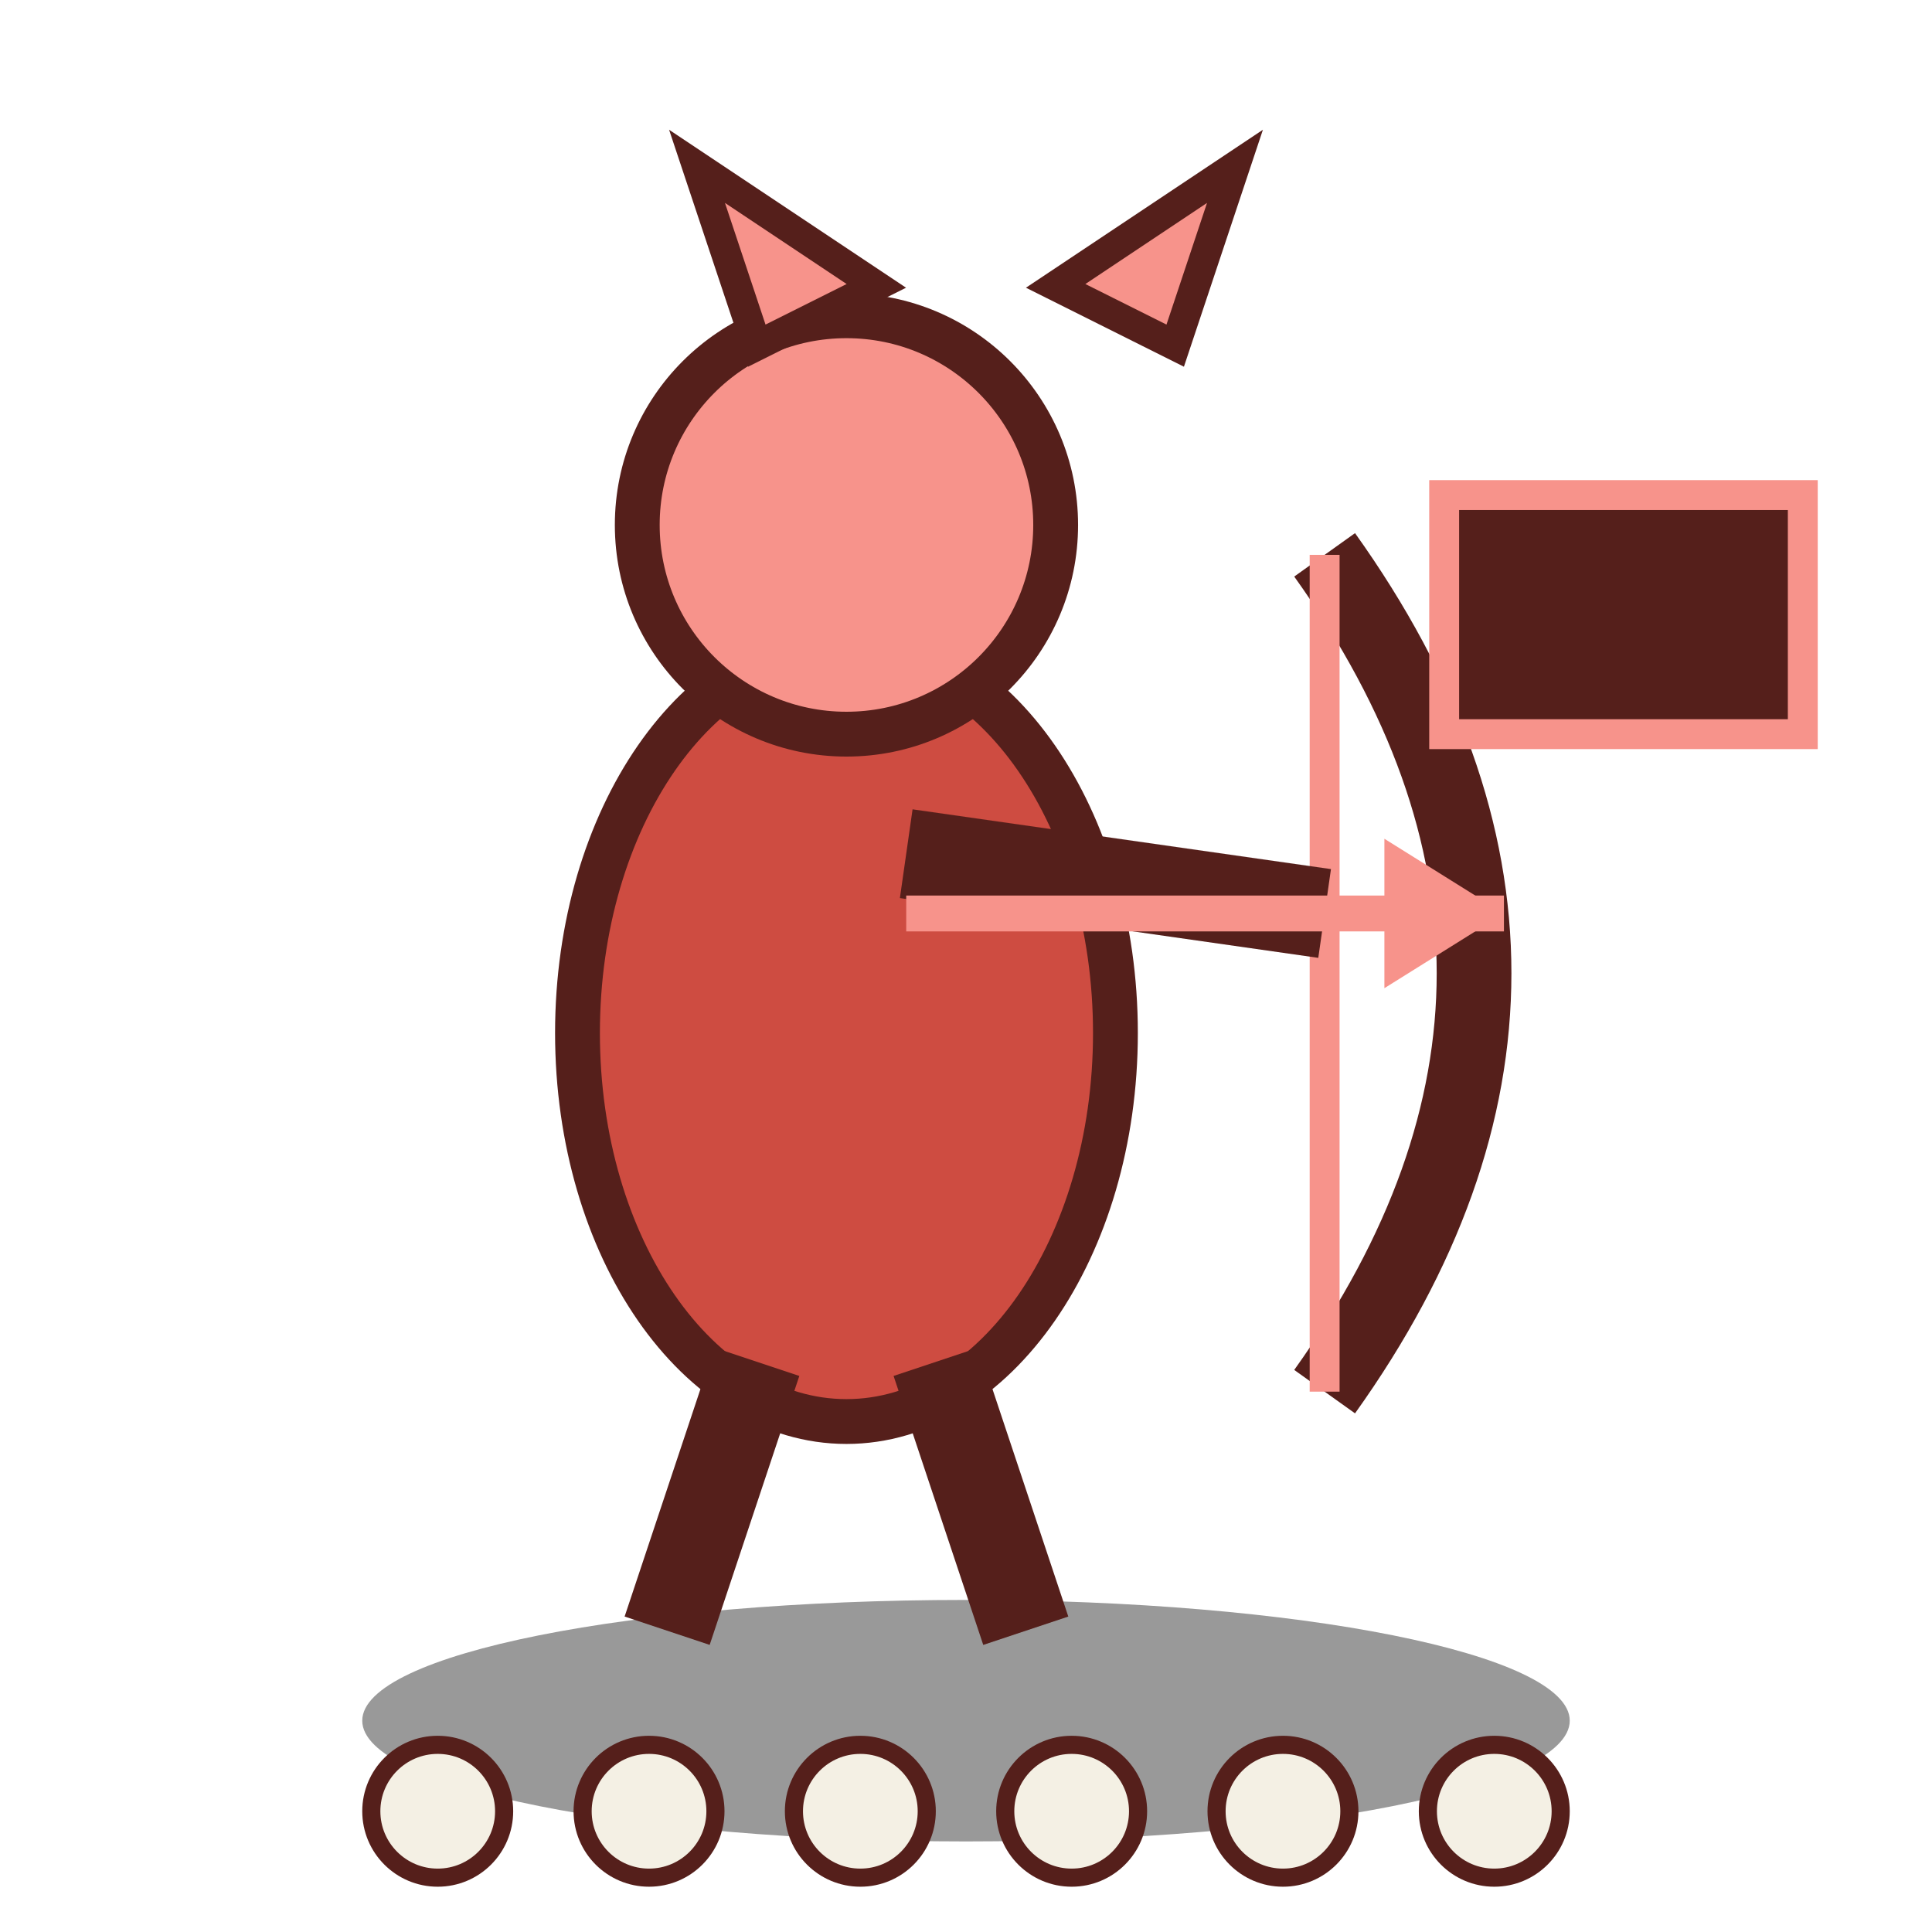
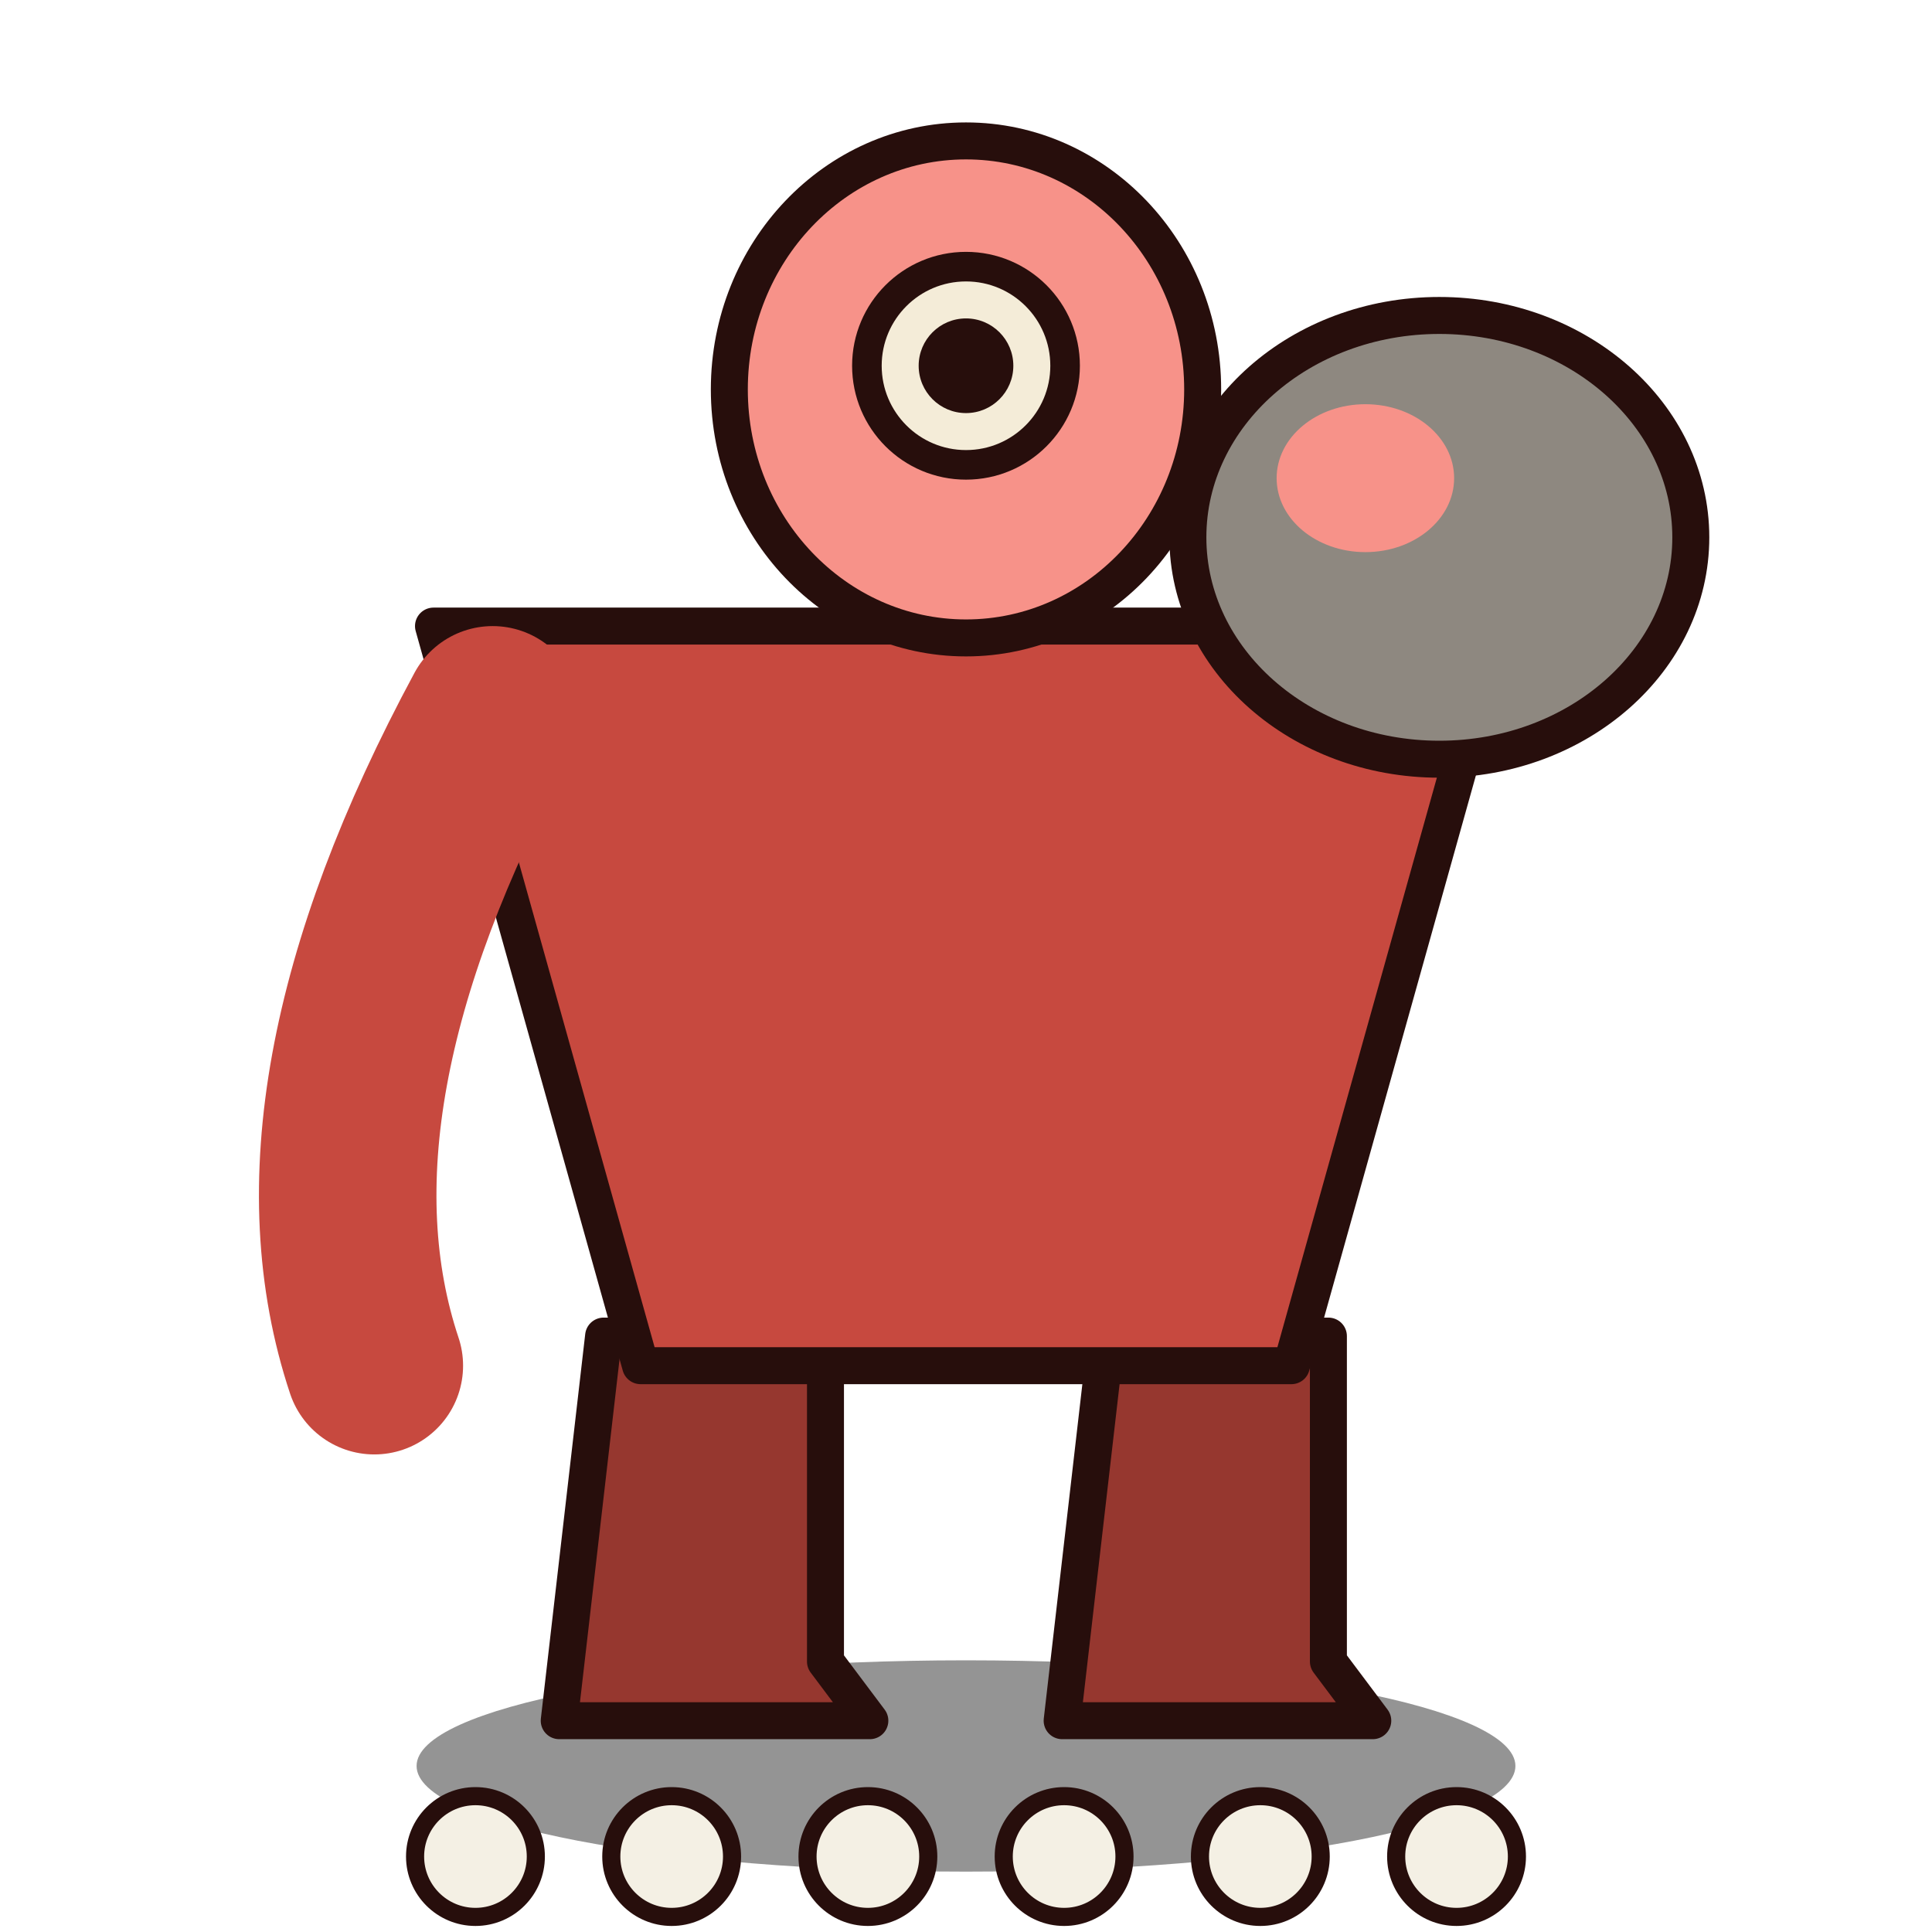
- <svg xmlns="http://www.w3.org/2000/svg" viewBox="0 0 64 64">
-   <ellipse cx="32" cy="57" rx="20" ry="4" fill="#000" opacity="0.40" />
-   <g transform="translate(32,56) scale(0.99) translate(-32,-56)">
-     <path d="M44,18 Q54,32 44,46" fill="none" stroke="#551f1b" stroke-width="2.5" />
-     <line x1="44" y1="18" x2="44" y2="46" stroke="#f7938b" stroke-width="1" />
-     <ellipse cx="28" cy="34" rx="9" ry="13" fill="#ce4c41" stroke="#551f1b" stroke-width="1.5" />
-     <circle cx="28" cy="17" r="7" fill="#f7938b" stroke="#551f1b" stroke-width="1.5" />
-     <line x1="30" y1="28" x2="44" y2="30" stroke="#551f1b" stroke-width="3" />
-     <line x1="30" y1="30" x2="50" y2="30" stroke="#f7938b" stroke-width="1.2" />
-     <polygon points="50,30 46,27.5 46,32.5" fill="#f7938b" />
-     <line x1="25" y1="45" x2="22" y2="54" stroke="#551f1b" stroke-width="3" />
-     <line x1="31" y1="45" x2="34" y2="54" stroke="#551f1b" stroke-width="3" />
-     <rect x="48" y="16" width="12" height="8" fill="#551f1b" stroke="#f7938b" stroke-width="1" />
-     <polygon points="25,11 23,5 29,9" fill="#f7938b" stroke="#551f1b" stroke-width="1" />
-     <polygon points="39,11 41,5 35,9" fill="#f7938b" stroke="#551f1b" stroke-width="1" />
+ <svg xmlns="http://www.w3.org/2000/svg" viewBox="0 0 128 128" width="128" height="128">
+   <ellipse cx="64.0" cy="117.0" rx="36.4" ry="7" fill="#000" opacity="0.42" />
+   <g transform="translate(64.0,114.0) scale(0.98) translate(-64.0,-114.0)">
+     <polygon points="39.5,88.0 54.5,88.0 54.5,110.0 57.5,114.0 36.5,114.0" fill="#96372f" stroke="#270e0c" stroke-width="2.5" stroke-linejoin="round" />
+     <polygon points="73.5,88.0 88.5,88.0 88.5,110.0 91.5,114.0 70.5,114.0" fill="#96372f" stroke="#270e0c" stroke-width="2.5" stroke-linejoin="round" />
+     <polygon points="28.0,40.0 100.0,40.0 86.0,90.0 42.0,90.0" fill="#c7493f" stroke="#270e0c" stroke-width="2.5" stroke-linejoin="round" />
+     <path d="M 32.0 46 q -14 26 -8 44" fill="none" stroke="#c7493f" stroke-width="12.0" stroke-linecap="round" stroke-linejoin="round" />
+     <ellipse cx="64.0" cy="24.0" rx="16.0" ry="16.8" fill="#f79289" stroke="#270e0c" stroke-width="2.5" />
+     <ellipse cx="64.0" cy="22.4" rx="6.7" ry="6.7" fill="#f4ecd8" stroke="#270e0c" stroke-width="2.0" />
+     <ellipse cx="64.0" cy="22.4" rx="3.2" ry="3.2" fill="#270e0c" />
+     <ellipse cx="96.0" cy="34.0" rx="17.0" ry="15.0" fill="#8e8880" stroke="#270e0c" stroke-width="2.5" />
+     <ellipse cx="91.0" cy="30.0" rx="6.0" ry="5.0" fill="#f79289" />
  </g>
-   <g stroke="#551f1b" stroke-width="0.6">
-     <circle cx="14.5" cy="60" r="2.2" fill="#f4f0e4" />
-     <circle cx="21.5" cy="60" r="2.2" fill="#f4f0e4" />
-     <circle cx="28.5" cy="60" r="2.2" fill="#f4f0e4" />
-     <circle cx="35.5" cy="60" r="2.2" fill="#f4f0e4" />
-     <circle cx="42.5" cy="60" r="2.2" fill="#f4f0e4" />
-     <circle cx="49.5" cy="60" r="2.2" fill="#f4f0e4" />
-   </g>
+   <circle cx="31.5" cy="123.0" r="4.0" fill="#f4f0e4" stroke="#270e0c" stroke-width="1.2" />
+   <circle cx="44.5" cy="123.0" r="4.0" fill="#f4f0e4" stroke="#270e0c" stroke-width="1.2" />
+   <circle cx="57.5" cy="123.0" r="4.0" fill="#f4f0e4" stroke="#270e0c" stroke-width="1.2" />
+   <circle cx="70.5" cy="123.0" r="4.0" fill="#f4f0e4" stroke="#270e0c" stroke-width="1.2" />
+   <circle cx="83.5" cy="123.0" r="4.0" fill="#f4f0e4" stroke="#270e0c" stroke-width="1.2" />
+   <circle cx="96.5" cy="123.0" r="4.0" fill="#f4f0e4" stroke="#270e0c" stroke-width="1.2" />
</svg>
